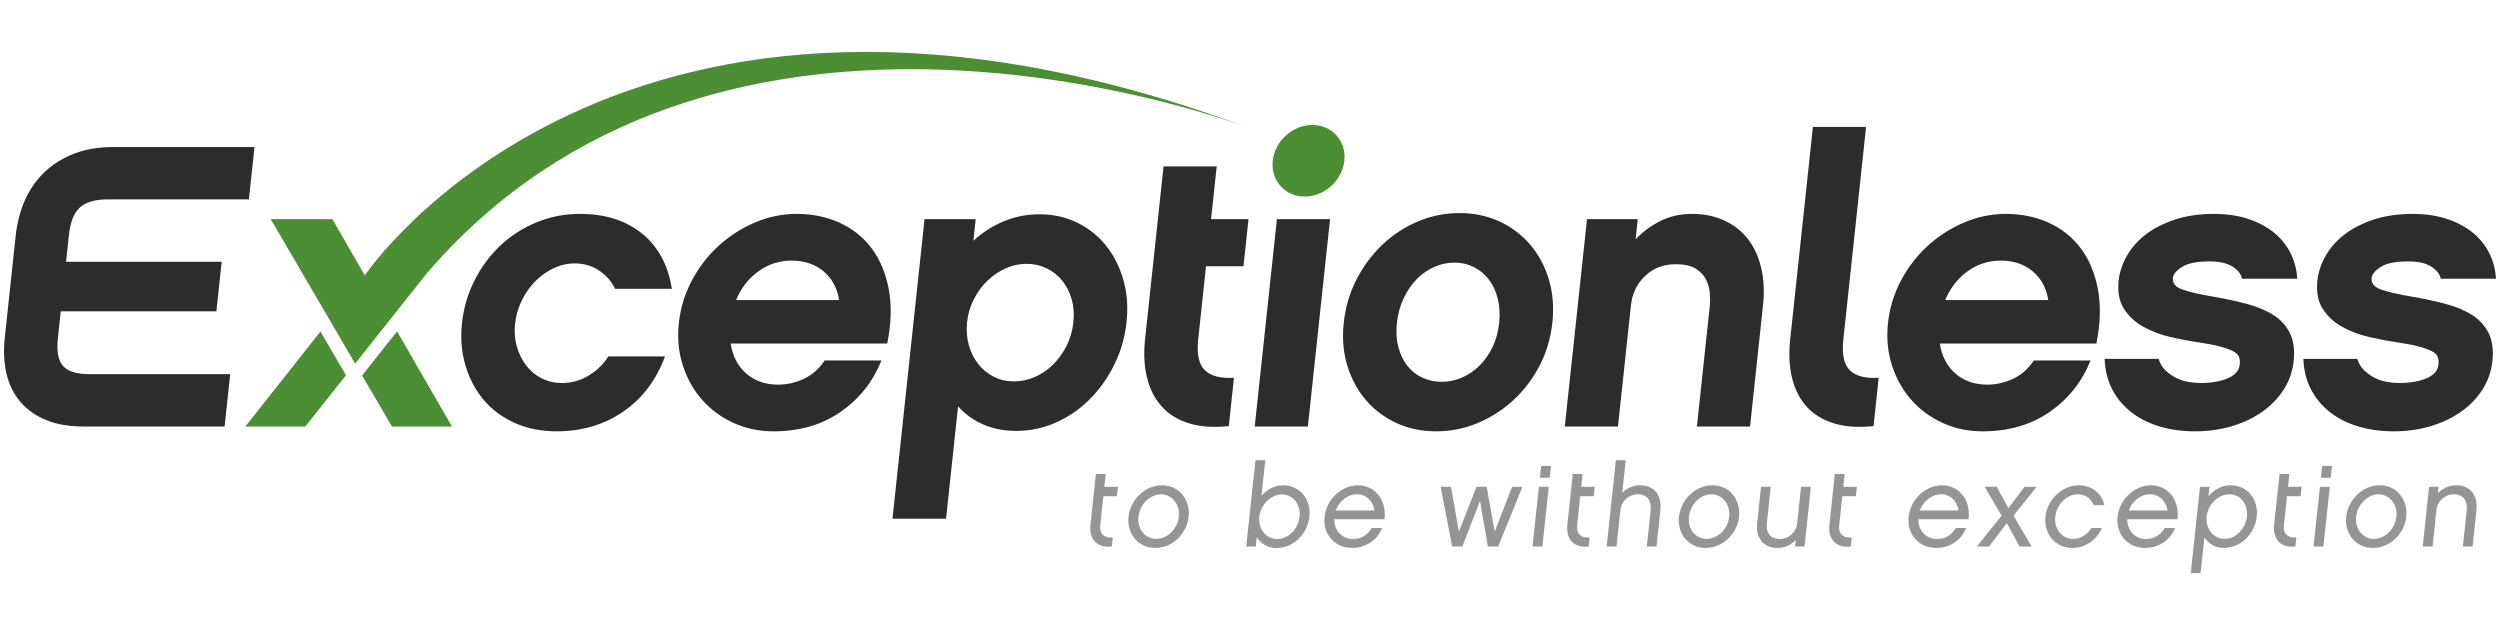
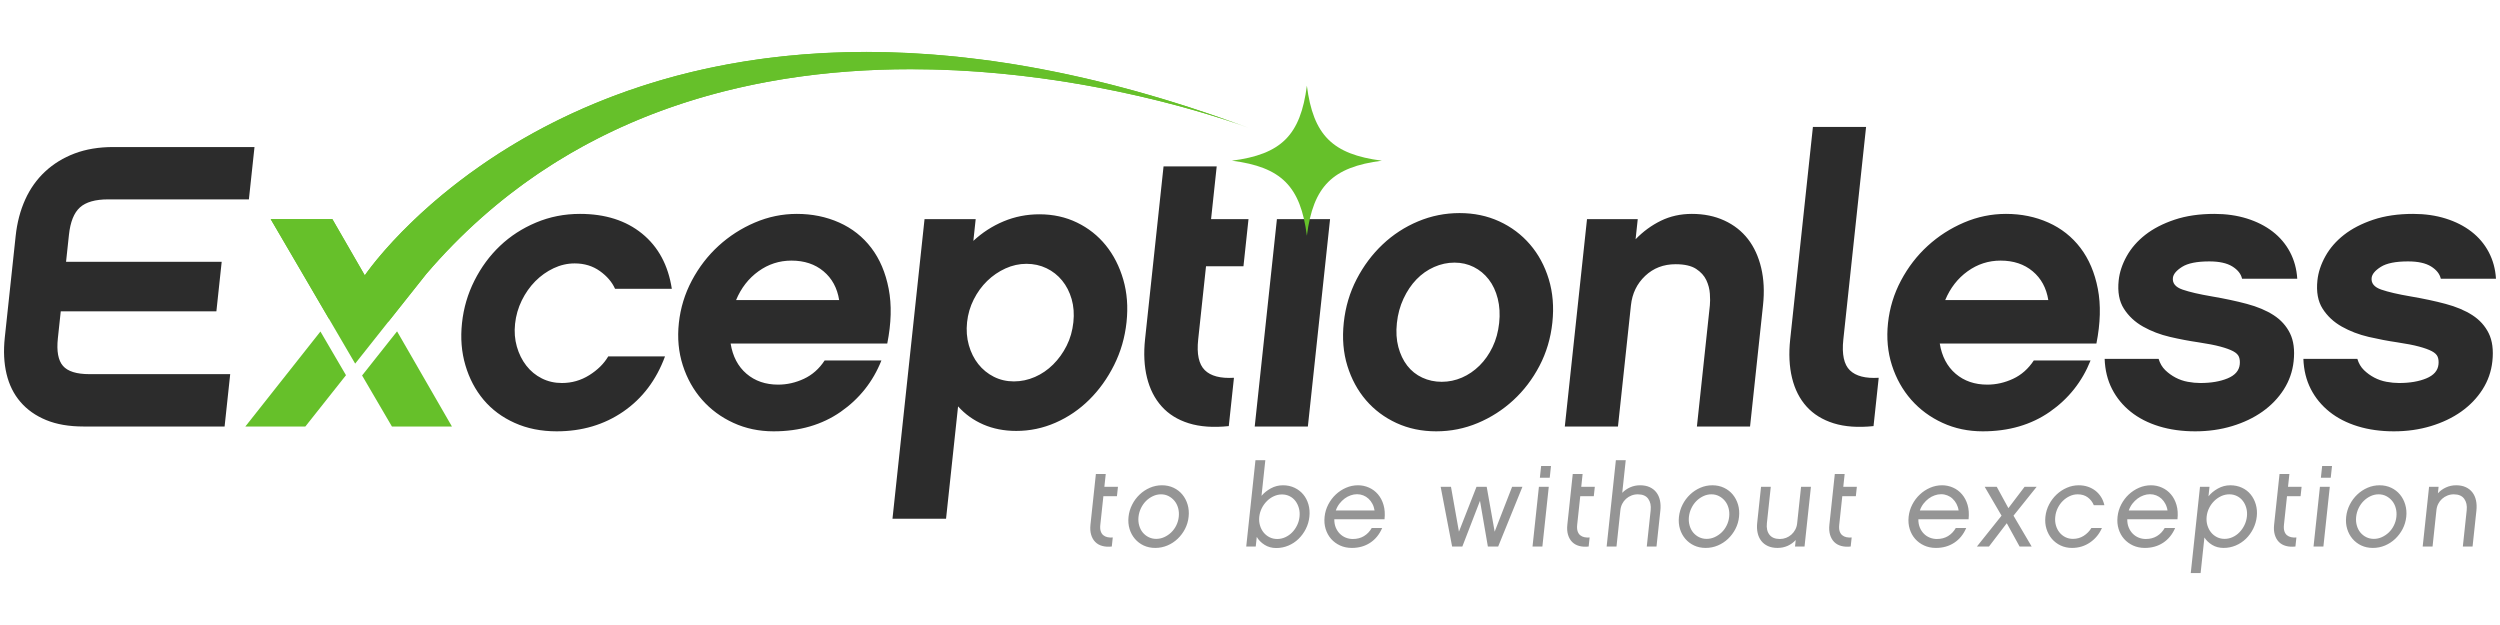
- <svg xmlns="http://www.w3.org/2000/svg" height="333.333" width="1333.333">
+ <svg xmlns="http://www.w3.org/2000/svg" viewBox="0 0 1333.333 333.333" width="1333.333" height="333.333">
  <path d="M39.796 81.85c-6.043 2.295-11.293 5.514-15.745 9.669-4.454 4.152-7.993 9.125-10.61 14.924-2.633 5.801-4.328 12.284-5.092 19.436l-5.792 54.124c-.763 7.156-.455 13.632.932 19.433 1.38 5.799 3.853 10.778 7.418 14.927 3.566 4.152 8.127 7.372 13.683 9.658 5.548 2.295 12.194 3.447 19.923 3.447h75.27l2.992-27.925H47.718c-6.87 0-11.586-1.467-14.135-4.403-2.553-2.932-3.455-7.839-2.723-14.712l1.542-14.388h83.004l2.827-26.42H35.229l1.54-14.383c.738-6.872 2.682-11.742 5.853-14.606 3.172-2.862 8.193-4.295 15.063-4.295h75.057l2.991-27.917H60.462c-7.733 0-14.623 1.144-20.666 3.432M314.29 200.085c-4.451 2.788-9.327 4.187-14.622 4.187-3.864 0-7.43-.812-10.69-2.453-3.26-1.634-6.022-3.906-8.287-6.824-2.268-2.915-3.943-6.299-5.04-10.134-1.092-3.84-1.411-7.893-.952-12.16a37.12 37.12 0 013.589-12.48c1.925-3.909 4.328-7.318 7.215-10.241 2.892-2.907 6.142-5.224 9.768-6.933 3.614-1.703 7.358-2.56 11.222-2.56 5.155 0 9.627 1.361 13.418 4.066 3.789 2.7 6.496 5.856 8.116 9.471h30.278c-1.942-12.6-7.233-22.415-15.86-29.425-8.62-7.016-19.668-10.523-33.125-10.523-8.307 0-16.119 1.539-23.433 4.617-7.326 3.078-13.726 7.23-19.226 12.455-5.498 5.225-10.03 11.38-13.61 18.473-3.58 7.084-5.799 14.638-6.652 22.652-.863 8.02-.255 15.534 1.821 22.551 2.063 7.017 5.288 13.141 9.667 18.367 4.377 5.223 9.896 9.337 16.573 12.34 6.66 3.013 14.15 4.51 22.45 4.51 13.457 0 25.289-3.504 35.495-10.516 10.195-7.018 17.615-16.827 22.262-29.429h-30.284c-2.279 3.87-5.64 7.197-10.092 9.99m78.284-40.054c2.69-6.445 6.674-11.563 11.949-15.356 5.272-3.792 11.133-5.687 17.576-5.687 6.87 0 12.573 1.895 17.107 5.687 4.536 3.793 7.314 8.91 8.346 15.356h-54.978m72.124-27.812c-4.522-5.935-10.231-10.45-17.126-13.527-6.901-3.078-14.434-4.617-22.597-4.617-7.732 0-15.196 1.539-22.396 4.617-7.204 3.078-13.661 7.23-19.375 12.455-5.713 5.225-10.45 11.38-14.22 18.473-3.758 7.084-6.072 14.638-6.929 22.652-.864 8.02-.155 15.534 2.099 22.551 2.253 7.017 5.678 13.141 10.274 18.367 4.599 5.223 10.167 9.337 16.719 12.34 6.547 3.013 13.69 4.51 21.424 4.51 13.885 0 25.821-3.466 35.799-10.41 9.976-6.945 17.216-16.076 21.717-27.382h-30.279c-2.91 4.436-6.59 7.692-11.029 9.767-4.452 2.081-9.033 3.119-13.756 3.119-6.735 0-12.355-1.933-16.885-5.8-4.528-3.866-7.355-9.239-8.472-16.11h83.537c2.164-10.88 2.419-20.618.759-29.201-1.656-8.596-4.742-15.857-9.264-21.804m104.168 52.19c-1.908 3.79-4.302 7.122-7.188 9.986-2.882 2.863-6.123 5.085-9.734 6.657-3.604 1.572-7.338 2.362-11.202 2.362-3.87 0-7.428-.823-10.69-2.467a24.69 24.69 0 01-8.296-6.765c-2.273-2.864-3.949-6.235-5.046-10.095-1.087-3.867-1.4-7.948-.942-12.244.458-4.293 1.64-8.339 3.555-12.135 1.91-3.786 4.303-7.086 7.175-9.874a34.351 34.351 0 019.737-6.663c3.61-1.641 7.343-2.468 11.213-2.468 3.864 0 7.434.788 10.699 2.36a24.109 24.109 0 018.323 6.557c2.277 2.79 3.962 6.08 5.065 9.874 1.092 3.792 1.405 7.916.932 12.349-.49 4.581-1.69 8.77-3.601 12.565m20.877-53.588c-4.173-5.152-9.293-9.198-15.352-12.128-6.057-2.937-12.733-4.402-20.037-4.402-6.732 0-13.094 1.25-19.087 3.752a54.445 54.445 0 00-16.144 10.418l1.241-11.596h-27.277l-17.096 159.783h28.57l6.406-59.92c3.71 4.156 8.197 7.379 13.461 9.667 5.27 2.289 11.124 3.433 17.566 3.433 7.304 0 14.294-1.465 20.98-4.403 6.681-2.93 12.673-7.011 17.954-12.234 5.29-5.226 9.703-11.388 13.252-18.474 3.55-7.09 5.764-14.71 6.636-22.873.872-8.16.29-15.747-1.749-22.767-2.044-7.009-5.152-13.097-9.324-18.256m52.8 66.579c-3.177-3.144-4.343-8.59-3.515-16.321l4.183-39.087h19.968l2.687-25.127h-19.962l3.006-28.132h-28.35l-9.857 92.13c-.812 7.593-.47 14.43 1.023 20.51 1.496 6.09 4.097 11.206 7.806 15.355 3.71 4.156 8.542 7.163 14.499 9.02 5.959 1.857 13.064 2.367 21.32 1.504l2.757-25.772c-7.209.43-12.4-.93-15.565-4.08m26.639 30.068h28.346l11.84-110.603H681.02l-11.837 110.603m126.85-42.392c-1.84 3.836-4.164 7.147-6.964 9.919-2.804 2.765-5.928 4.902-9.377 6.396-3.461 1.493-7.048 2.238-10.767 2.238-3.724 0-7.188-.745-10.396-2.238a21.432 21.432 0 01-8.012-6.396c-2.138-2.772-3.714-6.083-4.736-9.919-1.021-3.84-1.281-8.113-.777-12.807.499-4.692 1.68-9.026 3.54-13.01 1.86-3.979 4.152-7.395 6.896-10.242 2.737-2.842 5.868-5.045 9.403-6.61 3.529-1.564 7.16-2.347 10.88-2.347 3.722 0 7.144.783 10.274 2.347 3.126 1.565 5.79 3.768 7.992 6.61 2.2 2.847 3.806 6.263 4.807 10.242 1.003 3.984 1.257 8.318.759 13.01-.506 4.694-1.676 8.967-3.522 12.807m19.954-54.728c-4.512-5.241-9.966-9.34-16.367-12.283-6.408-2.946-13.463-4.424-21.181-4.424-7.712 0-15.092 1.478-22.118 4.424a62.49 62.49 0 00-18.896 12.283c-5.554 5.248-10.185 11.425-13.876 18.54-3.693 7.117-5.982 14.833-6.869 23.17-.892 8.337-.255 16.031 1.919 23.066 2.178 7.039 5.494 13.15 9.937 18.325 4.447 5.173 9.877 9.231 16.279 12.18 6.396 2.943 13.456 4.412 21.174 4.412s15.088-1.47 22.122-4.412a64.88 64.88 0 0018.986-12.18c5.63-5.174 10.282-11.286 13.96-18.325 3.686-7.035 5.979-14.73 6.867-23.065.89-8.338.248-16.054-1.915-23.171-2.168-7.115-5.509-13.292-10.022-18.54m116.256-2.852c-3.278-4.221-7.464-7.519-12.58-9.88-5.115-2.361-10.895-3.54-17.342-3.54-6.006 0-11.512 1.217-16.497 3.647-4.987 2.434-9.493 5.733-13.512 9.881l1.152-10.739h-27.057l-11.843 110.603h28.35l6.92-64.641c.673-6.303 3.195-11.522 7.585-15.682 4.382-4.149 9.79-6.229 16.237-6.229 4.721 0 8.357.83 10.905 2.47 2.536 1.653 4.362 3.653 5.474 6.015 1.106 2.367 1.741 4.802 1.9 7.304.165 2.503.165 4.543-.006 6.122l-6.913 64.641h28.344l6.913-64.641c.784-7.304.455-13.964-.976-19.976-1.43-6.01-3.784-11.135-7.054-15.355m54.376 70.009c-3.188-3.074-4.348-8.553-3.511-16.426l12.136-113.394h-28.355L954.76 181.08c-.808 7.59-.474 14.429 1 20.507 1.484 6.089 4.07 11.167 7.753 15.247 3.685 4.082 8.493 7.058 14.425 8.915 5.934 1.857 13.024 2.367 21.279 1.504l2.759-25.772c-7.066.43-12.186-.89-15.356-3.975m50.83-37.474c2.69-6.445 6.675-11.563 11.95-15.356 5.27-3.792 11.132-5.687 17.573-5.687 6.871 0 12.58 1.895 17.114 5.687 4.53 3.793 7.314 8.91 8.345 15.356h-54.983m72.131-27.812c-4.519-5.935-10.232-10.45-17.132-13.527-6.901-3.078-14.433-4.617-22.587-4.617-7.738 0-15.201 1.539-22.406 4.617-7.2 3.078-13.66 7.23-19.371 12.455-5.719 5.225-10.453 11.38-14.22 18.473-3.764 7.084-6.07 14.638-6.928 22.652-.859 8.02-.16 15.534 2.092 22.551 2.255 7.017 5.685 13.141 10.276 18.367 4.597 5.223 10.172 9.337 16.72 12.34 6.555 3.013 13.69 4.51 21.427 4.51 13.882 0 25.818-3.466 35.789-10.41 9.981-6.945 17.221-16.076 21.728-27.382h-30.279c-2.917 4.436-6.59 7.692-11.033 9.767-4.455 2.081-9.036 3.119-13.756 3.119-6.732 0-12.355-1.933-16.887-5.8-4.524-3.866-7.356-9.239-8.472-16.11h83.543c2.16-10.88 2.419-20.618.759-29.201-1.656-8.596-4.747-15.857-9.263-21.804m103.01 35.861c-3.882-2.498-8.64-4.505-14.28-6.01-5.637-1.506-11.837-2.822-18.58-3.974-6.753-1.144-11.991-2.361-15.715-3.646-3.731-1.29-5.444-3.364-5.138-6.228.215-2.007 1.856-3.975 4.927-5.91 3.065-1.93 7.901-2.896 14.488-2.896 5.292 0 9.385.895 12.277 2.686 2.886 1.792 4.622 3.97 5.199 6.545h29.427c-.303-5.15-1.595-9.879-3.848-14.173-2.266-4.296-5.351-7.942-9.244-10.952-3.908-3.012-8.49-5.332-13.751-6.978-5.272-1.645-11.053-2.469-17.347-2.469-8.021 0-15.112 1.037-21.278 3.112-6.163 2.073-11.36 4.761-15.572 8.052-4.214 3.301-7.516 7.085-9.915 11.383-2.395 4.293-3.816 8.59-4.275 12.884-.662 6.161.264 11.205 2.783 15.146 2.507 3.938 5.923 7.12 10.245 9.552 4.328 2.436 9.108 4.264 14.346 5.482a183.9 183.9 0 0015.26 2.894c4.792.723 8.646 1.471 11.573 2.258 2.92.786 5.193 1.61 6.82 2.468 1.63.86 2.661 1.864 3.11 3.008.45 1.145.594 2.506.43 4.081-.353 3.293-2.523 5.76-6.48 7.407-3.976 1.646-8.825 2.469-14.55 2.469-2.147 0-4.382-.213-6.702-.643a22.806 22.806 0 01-6.521-2.256 23.703 23.703 0 01-5.484-3.973c-1.62-1.57-2.802-3.573-3.54-6.013h-28.779c.216 6.013 1.53 11.38 3.964 16.108 2.428 4.726 5.755 8.77 9.977 12.136 4.223 3.366 9.248 5.942 15.072 7.728 5.819 1.786 12.236 2.682 19.251 2.682 7.013 0 13.596-.927 19.735-2.789 6.142-1.859 11.541-4.437 16.181-7.727 4.648-3.298 8.432-7.232 11.365-11.815 2.915-4.582 4.671-9.586 5.25-15.033.648-6.014 0-10.984-1.946-14.924-1.938-3.942-4.852-7.16-8.736-9.672m114.73 9.672c-1.939-3.942-4.851-7.16-8.734-9.672-3.884-2.498-8.645-4.505-14.285-6.01-5.639-1.506-11.83-2.822-18.583-3.974-6.749-1.144-11.985-2.361-15.714-3.646-3.73-1.29-5.439-3.364-5.136-6.228.218-2.007 1.856-3.975 4.926-5.91 3.076-1.93 7.902-2.896 14.488-2.896 5.298 0 9.39.895 12.278 2.686 2.885 1.792 4.621 3.97 5.204 6.545h29.421c-.304-5.15-1.59-9.879-3.848-14.173-2.264-4.296-5.347-7.942-9.244-10.952-3.908-3.012-8.487-5.332-13.752-6.978-5.27-1.645-11.048-2.469-17.345-2.469-8.018 0-15.112 1.037-21.275 3.112-6.167 2.073-11.357 4.761-15.57 8.052-4.22 3.301-7.525 7.085-9.918 11.383-2.397 4.293-3.813 8.59-4.277 12.884-.658 6.161.268 11.205 2.782 15.146 2.508 3.938 5.927 7.12 10.25 9.552 4.324 2.436 9.109 4.264 14.338 5.482 5.248 1.216 10.326 2.18 15.263 2.894 4.797.723 8.652 1.471 11.577 2.258 2.916.786 5.19 1.61 6.816 2.468 1.631.86 2.667 1.864 3.12 3.008.446 1.145.59 2.506.42 4.081-.349 3.293-2.518 5.76-6.481 7.407-3.973 1.646-8.82 2.469-14.55 2.469-2.147 0-4.375-.213-6.695-.643a22.811 22.811 0 01-6.527-2.256 23.532 23.532 0 01-5.479-3.973c-1.626-1.57-2.808-3.573-3.54-6.013h-28.78c.216 6.013 1.538 11.38 3.964 16.108 2.43 4.726 5.762 8.77 9.979 12.136 4.217 3.366 9.243 5.942 15.067 7.728 5.822 1.786 12.24 2.682 19.256 2.682 7.009 0 13.59-.927 19.734-2.789 6.136-1.859 11.536-4.437 16.182-7.727 4.642-3.298 8.432-7.232 11.358-11.815 2.923-4.582 4.672-9.586 5.255-15.033.645-6.014-.005-10.984-1.945-14.924" fill="#2c2c2c" />
  <path d="M590.67 286.503c-.867-.191-1.614-.535-2.238-1.054-.627-.513-1.087-1.23-1.38-2.13-.295-.912-.37-2.07-.215-3.466l1.631-15.22h7.233l.54-5.009h-7.245l.732-6.81h-5.259l-2.892 27.04c-.214 2.015-.094 3.803.368 5.346.454 1.547 1.187 2.825 2.19 3.839.986 1.009 2.244 1.725 3.744 2.132 1.506.415 3.197.518 5.076.308l.517-4.823c-1.001.085-1.939.033-2.801-.153m36.681-6.284a13.314 13.314 0 01-2.727 3.748 13.404 13.404 0 01-3.7 2.504 10.23 10.23 0 01-4.278.929c-1.48 0-2.842-.31-4.068-.93a9.567 9.567 0 01-3.14-2.503c-.858-1.055-1.487-2.3-1.886-3.748-.409-1.443-.518-2.966-.354-4.572a14.163 14.163 0 011.336-4.672c.724-1.466 1.616-2.735 2.698-3.806a13.194 13.194 0 013.684-2.57 9.948 9.948 0 014.274-.959c1.49 0 2.85.317 4.073.958a10.07 10.07 0 013.16 2.571c.873 1.071 1.51 2.34 1.915 3.806.404 1.458.514 3.018.334 4.672a13.549 13.549 0 01-1.321 4.572zm3.241-16.452c-1.257-1.527-2.817-2.736-4.681-3.622-1.876-.884-3.935-1.328-6.204-1.328a16.04 16.04 0 00-6.452 1.328 18.724 18.724 0 00-5.464 3.622 19.429 19.429 0 00-3.968 5.347 18.413 18.413 0 00-1.94 6.533c-.244 2.306-.07 4.458.548 6.465.61 1.997 1.556 3.75 2.839 5.253 1.28 1.506 2.845 2.695 4.69 3.564 1.85.868 3.904 1.296 6.172 1.296 2.27 0 4.428-.428 6.482-1.296a18.008 18.008 0 005.454-3.564 19.735 19.735 0 003.934-5.253 17.985 17.985 0 001.925-6.465c.25-2.311.07-4.486-.533-6.533-.608-2.04-1.54-3.828-2.802-5.347m61.16 16.452c-.712 1.448-1.598 2.705-2.661 3.777a12.144 12.144 0 01-3.644 2.535 10.212 10.212 0 01-4.272.932c-1.49 0-2.848-.31-4.084-.932a9.527 9.527 0 01-3.156-2.535c-.877-1.072-1.525-2.33-1.95-3.777-.418-1.443-.549-2.966-.38-4.572.175-1.654.64-3.2 1.366-4.643a14.493 14.493 0 012.764-3.806 12.509 12.509 0 013.704-2.565 10.221 10.221 0 014.279-.929c1.48 0 2.841.31 4.073.93a8.774 8.774 0 013.101 2.564c.828 1.093 1.442 2.362 1.85 3.806.404 1.443.508 2.99.334 4.643a13.383 13.383 0 01-1.324 4.572zm3.342-16.483c-1.244-1.503-2.796-2.705-4.656-3.59-1.868-.885-3.934-1.329-6.202-1.329-2.309 0-4.462.547-6.458 1.64-1.988 1.092-3.648 2.424-4.97 3.986l2.03-18.99h-5.26l-4.923 46.026h5.07l.55-5.135c.943 1.653 2.313 3.056 4.135 4.205 1.813 1.158 3.893 1.736 6.246 1.736 2.263 0 4.427-.434 6.482-1.302a17.296 17.296 0 005.424-3.583 19.949 19.949 0 003.88-5.32 18.661 18.661 0 001.898-6.5c.248-2.312.08-4.488-.502-6.527-.588-2.041-1.508-3.812-2.744-5.317m17.34 8.507c.481-1.366 1.134-2.582 1.972-3.653a14.345 14.345 0 012.761-2.722 11.95 11.95 0 013.216-1.695 10.138 10.138 0 013.375-.593c1.153 0 2.253.21 3.301.618a8.975 8.975 0 012.812 1.766 10.051 10.051 0 012.085 2.755c.568 1.065.943 2.245 1.142 3.524zm25.46-2.908c-.644-2.228-1.642-4.126-2.978-5.695a13.422 13.422 0 00-4.785-3.584 14.18 14.18 0 00-5.87-1.239c-2.223 0-4.362.444-6.391 1.328a19.027 19.027 0 00-5.454 3.591c-1.606 1.505-2.938 3.276-4.002 5.317a18.163 18.163 0 00-1.96 6.527c-.256 2.35-.067 4.537.557 6.56.633 2.023 1.601 3.777 2.901 5.26 1.307 1.481 2.902 2.66 4.792 3.53 1.89.867 3.984 1.295 6.298 1.295 3.709 0 6.965-.92 9.757-2.756 2.797-1.833 4.93-4.457 6.41-7.885h-5.569c-1.061 1.859-2.441 3.297-4.148 4.333-1.689 1.03-3.673 1.546-5.942 1.546-1.32 0-2.574-.244-3.76-.716a9.269 9.269 0 01-3.146-2.071c-.916-.905-1.645-2.01-2.188-3.308-.54-1.3-.802-2.776-.793-4.425h26.79c.303-2.846.127-5.382-.52-7.608m59.262 14.225l-4.25-23.936h-5.437l-9.37 23.936-4.243-23.936h-5.507l6.116 31.855h5.451l9.412-24.372 4.2 24.372h5.501l12.935-31.855h-5.504l-9.304 23.936m20.188 7.919h5.255l3.41-31.855h-5.258l-3.407 31.855m3.919-36.682h5.261l.67-6.25h-5.26l-.671 6.25M845 286.503c-.863-.191-1.61-.535-2.235-1.054-.622-.513-1.086-1.23-1.378-2.13-.292-.912-.37-2.07-.222-3.466l1.632-15.22h7.228l.54-5.009h-7.237l.73-6.81h-5.26l-2.887 27.04c-.215 2.015-.1 3.803.364 5.346.464 1.547 1.188 2.825 2.189 3.839.997 1.009 2.243 1.725 3.744 2.132 1.505.415 3.2.518 5.076.308l.513-4.823a9.447 9.447 0 01-2.797-.153m38.375-23.913c-.916-1.192-2.108-2.122-3.559-2.786-1.46-.66-3.156-.987-5.096-.987-1.9 0-3.655.359-5.28 1.081-1.625.722-3.047 1.7-4.243 2.94l1.86-17.385h-5.26l-4.92 46.026h5.255l2.083-19.483a9.363 9.363 0 01.978-3.308 8.915 8.915 0 012.014-2.633 9.327 9.327 0 012.841-1.764 9.052 9.052 0 013.416-.65c2.592 0 4.456.795 5.584 2.384 1.137 1.584 1.57 3.619 1.307 6.095l-2.075 19.359h5.19l2.055-19.175c.21-1.985.14-3.794-.22-5.443-.364-1.652-.998-3.072-1.93-4.27m37.529 17.628c-.717 1.448-1.615 2.693-2.716 3.748a13.556 13.556 0 01-3.707 2.504 10.248 10.248 0 01-4.276.929c-1.486 0-2.846-.31-4.074-.93a9.586 9.586 0 01-3.142-2.503c-.85-1.055-1.48-2.3-1.884-3.748-.404-1.443-.52-2.966-.349-4.572a13.92 13.92 0 011.341-4.672c.714-1.466 1.611-2.735 2.688-3.806a13.175 13.175 0 013.684-2.57 9.954 9.954 0 014.279-.959c1.487 0 2.841.317 4.072.958a10.09 10.09 0 013.161 2.571c.874 1.071 1.511 2.34 1.91 3.806.404 1.458.514 3.018.334 4.672a13.423 13.423 0 01-1.321 4.572zm3.245-16.452c-1.261-1.527-2.821-2.736-4.69-3.622-1.866-.884-3.931-1.328-6.194-1.328-2.273 0-4.421.444-6.45 1.328a18.689 18.689 0 00-5.464 3.622 19.504 19.504 0 00-3.975 5.347 18.718 18.718 0 00-1.94 6.533c-.244 2.306-.059 4.458.548 6.465.613 1.997 1.561 3.75 2.843 5.253a13.82 13.82 0 004.692 3.564c1.844.868 3.898 1.296 6.173 1.296 2.263 0 4.427-.428 6.475-1.296a18.121 18.121 0 005.461-3.564 20.023 20.023 0 003.933-5.253 18.056 18.056 0 001.919-6.465c.25-2.311.076-4.486-.528-6.533-.613-2.04-1.55-3.828-2.803-5.347m34.323 15.403a8.907 8.907 0 01-1.001 3.307 9.516 9.516 0 01-2.044 2.632 9.179 9.179 0 01-6.134 2.354c-2.553 0-4.422-.763-5.598-2.295-1.178-1.524-1.63-3.563-1.356-6.124l2.078-19.42h-5.194l-2.048 19.174c-.216 1.985-.136 3.782.222 5.41.359 1.636 1.008 3.043 1.931 4.247.917 1.192 2.108 2.118 3.564 2.778 1.456.66 3.155.992 5.095.992 1.974 0 3.784-.374 5.434-1.111a13.205 13.205 0 004.294-3.1l-.37 3.465h5.072l3.41-31.855h-5.26l-2.095 19.545m26.285 7.334c-.861-.191-1.609-.535-2.237-1.054-.624-.513-1.083-1.23-1.381-2.13-.294-.912-.364-2.07-.215-3.466l1.625-15.22h7.234l.538-5.009h-7.234l.728-6.81h-5.255l-2.89 27.04c-.22 2.015-.1 3.803.358 5.346.468 1.547 1.196 2.825 2.188 3.839 1.003 1.009 2.25 1.725 3.75 2.132 1.506.415 3.195.518 5.07.308l.519-4.823a9.428 9.428 0 01-2.798-.153m39.163-14.26a12.745 12.745 0 011.976-3.653 14.137 14.137 0 012.767-2.722 11.724 11.724 0 013.217-1.695 10.103 10.103 0 013.37-.593 8.906 8.906 0 016.11 2.384 10.05 10.05 0 012.097 2.755 10.798 10.798 0 011.131 3.524zm25.47-2.908c-.649-2.228-1.65-4.126-2.987-5.695a13.332 13.332 0 00-4.776-3.584 14.23 14.23 0 00-5.87-1.239c-2.229 0-4.356.444-6.392 1.328a18.984 18.984 0 00-5.452 3.591 19.492 19.492 0 00-4.005 5.317 18.228 18.228 0 00-1.968 6.527c-.25 2.35-.063 4.537.57 6.56.622 2.023 1.587 3.777 2.9 5.26 1.305 1.481 2.9 2.66 4.789 3.53 1.885.867 3.985 1.295 6.293 1.295 3.71 0 6.965-.92 9.761-2.756 2.795-1.833 4.934-4.457 6.408-7.885h-5.565c-1.067 1.859-2.447 3.297-4.147 4.333-1.696 1.03-3.68 1.546-5.941 1.546-1.323 0-2.585-.244-3.761-.716a9.244 9.244 0 01-3.152-2.071c-.915-.905-1.644-2.01-2.182-3.308-.54-1.3-.809-2.776-.793-4.425h26.788c.299-2.846.128-5.382-.519-7.608m36.826-9.711h-6.431l-8.643 11.38-6.21-11.38h-6.432l8.994 15.398-13.142 16.457h6.437l9.493-12.435 6.834 12.435h6.437l-9.683-16.457 12.346-15.398m13.945 7.546a13.246 13.246 0 013.679-2.572 9.995 9.995 0 014.284-.958c2.098 0 3.878.537 5.325 1.607 1.461 1.077 2.541 2.474 3.265 4.21h5.631c-.367-1.604-.948-3.066-1.757-4.362a13.014 13.014 0 00-2.987-3.342 13.74 13.74 0 00-4.037-2.165c-1.506-.51-3.156-.77-4.927-.77a15.74 15.74 0 00-6.332 1.327 19.064 19.064 0 00-5.453 3.591c-1.607 1.505-2.943 3.276-4.004 5.317a18.195 18.195 0 00-1.964 6.527c-.25 2.31-.06 4.479.573 6.5.628 2.015 1.579 3.781 2.861 5.285a13.873 13.873 0 004.696 3.564c1.846.868 3.864 1.296 6.054 1.296 3.584 0 6.785-.97 9.613-2.909 2.832-1.94 4.944-4.513 6.365-7.732h-5.628a12.745 12.745 0 01-4.133 4.21c-1.697 1.07-3.604 1.606-5.704 1.606-1.487 0-2.848-.31-4.079-.93a9.265 9.265 0 01-3.132-2.537c-.856-1.072-1.485-2.323-1.888-3.744-.404-1.42-.518-2.957-.34-4.609a13.563 13.563 0 011.328-4.64c.712-1.442 1.61-2.7 2.691-3.77m35.185 5.073a12.815 12.815 0 011.964-3.653 14.607 14.607 0 012.768-2.722 11.989 11.989 0 013.216-1.695 10.15 10.15 0 013.375-.593c1.157 0 2.253.21 3.304.618a9.033 9.033 0 012.815 1.766 9.975 9.975 0 012.077 2.755 10.813 10.813 0 011.143 3.524zm25.458-2.908c-.643-2.228-1.639-4.126-2.976-5.695a13.366 13.366 0 00-4.783-3.584 14.202 14.202 0 00-5.868-1.239 15.88 15.88 0 00-6.39 1.328 19.17 19.17 0 00-5.46 3.591c-1.6 1.505-2.938 3.276-4.006 5.317a18.348 18.348 0 00-1.959 6.527c-.252 2.35-.064 4.537.564 6.56.63 2.023 1.596 3.777 2.898 5.26 1.312 1.481 2.906 2.66 4.79 3.53 1.891.867 3.99 1.295 6.298 1.295 3.714 0 6.97-.92 9.756-2.756 2.797-1.833 4.932-4.457 6.417-7.885h-5.573c-1.056 1.859-2.438 3.297-4.144 4.333-1.695 1.03-3.672 1.546-5.947 1.546a10.09 10.09 0 01-3.761-.716 9.238 9.238 0 01-3.144-2.071c-.919-.905-1.64-2.01-2.183-3.308-.545-1.3-.808-2.776-.795-4.425h26.783c.307-2.846.136-5.382-.517-7.608m36.222 10.763a14.987 14.987 0 01-2.666 3.806 11.946 11.946 0 01-3.646 2.567 10.286 10.286 0 01-4.273.929c-1.487 0-2.848-.31-4.079-.93a9.54 9.54 0 01-3.161-2.566c-.877-1.094-1.519-2.363-1.945-3.806-.423-1.442-.543-2.991-.367-4.643a13.043 13.043 0 011.356-4.578 14.013 14.013 0 012.752-3.77 13.188 13.188 0 013.71-2.54 10.307 10.307 0 014.277-.927c1.481 0 2.833.312 4.074.927a8.874 8.874 0 013.095 2.54c.839 1.072 1.457 2.326 1.861 3.77.398 1.444.514 2.974.344 4.578a13.744 13.744 0 01-1.332 4.643zm3.331-16.394c-1.241-1.53-2.79-2.724-4.661-3.59-1.862-.863-3.935-1.297-6.194-1.297-2.358 0-4.561.579-6.626 1.73-2.063 1.153-3.739 2.537-5.02 4.148l.544-5.071h-5.071l-4.925 46.024h5.254l2.03-18.992c.992 1.565 2.366 2.885 4.126 3.961 1.762 1.072 3.796 1.608 6.108 1.608 2.264 0 4.43-.428 6.478-1.296a17.47 17.47 0 005.429-3.593c1.567-1.527 2.857-3.308 3.877-5.347a19.077 19.077 0 001.911-6.534c.245-2.264.065-4.407-.519-6.43-.592-2.018-1.5-3.792-2.741-5.32m21.599 22.798c-.876-.191-1.616-.535-2.243-1.054-.63-.513-1.087-1.23-1.377-2.13-.3-.912-.375-2.07-.224-3.466l1.625-15.22h7.243l.54-5.009h-7.244l.728-6.81h-5.255l-2.892 27.04c-.216 2.015-.096 3.803.368 5.346.459 1.547 1.19 2.825 2.183 3.839 1.004 1.009 2.25 1.725 3.756 2.132 1.494.415 3.186.518 5.064.308l.518-4.823a9.38 9.38 0 01-2.79-.153m15.849-31.706h5.26l.673-6.25h-5.261l-.672 6.25m-3.919 36.682h5.26l3.407-31.855h-5.261l-3.406 31.855m42.865-11.26a13.085 13.085 0 01-2.72 3.748 13.457 13.457 0 01-3.698 2.504 10.265 10.265 0 01-4.279.929c-1.485 0-2.841-.31-4.078-.93a9.615 9.615 0 01-3.131-2.503c-.852-1.055-1.49-2.3-1.884-3.748-.408-1.443-.519-2.966-.35-4.572a13.85 13.85 0 011.337-4.672c.713-1.466 1.61-2.735 2.692-3.806a13.227 13.227 0 013.674-2.57 9.993 9.993 0 014.283-.959c1.488 0 2.844.317 4.075.958 1.228.643 2.284 1.5 3.156 2.571.876 1.071 1.521 2.34 1.909 3.806.408 1.458.513 3.018.339 4.672a13.287 13.287 0 01-1.326 4.572zm3.243-16.452c-1.254-1.527-2.821-2.736-4.681-3.622-1.864-.884-3.933-1.328-6.201-1.328-2.264 0-4.423.444-6.452 1.328a18.776 18.776 0 00-5.46 3.622c-1.611 1.52-2.931 3.306-3.974 5.347a18.606 18.606 0 00-1.94 6.533c-.244 2.306-.064 4.458.55 6.465.613 1.997 1.554 3.75 2.837 5.253a13.939 13.939 0 004.69 3.564c1.851.868 3.905 1.296 6.173 1.296 2.269 0 4.438-.428 6.482-1.296a18 18 0 005.45-3.564 19.73 19.73 0 003.94-5.253 18.21 18.21 0 001.933-6.465c.244-2.311.065-4.486-.548-6.533-.603-2.04-1.536-3.828-2.799-5.347m40.532 3.094c-.36-1.652-.997-3.072-1.926-4.27-.92-1.193-2.112-2.123-3.566-2.787-1.453-.66-3.154-.987-5.088-.987-1.94 0-3.75.38-5.416 1.147a13.243 13.243 0 00-4.321 3.12l.373-3.46h-5.077l-3.404 31.855h5.261l2.079-19.483a9.323 9.323 0 01.972-3.308 9 9 0 012.019-2.633 9.375 9.375 0 012.841-1.764 9.032 9.032 0 013.416-.65c2.552 0 4.401.795 5.56 2.384 1.147 1.584 1.595 3.619 1.325 6.095l-2.062 19.359h5.188l2.052-19.175c.206-1.985.138-3.794-.226-5.443" fill="#959595" />
-   <path d="M716.984 85.745c-1.128 10.54-10.59 19.092-21.14 19.092-10.54 0-18.173-8.552-17.047-19.092 1.132-10.546 10.599-19.093 21.144-19.093 10.54 0 18.179 8.547 17.043 19.093m-505.217 90.978l-4.871 6.142-13.781 17.392 15.91 27.211h32zm-40.868.085l-40.052 50.66h32.004l21.673-27.353-9.936-16.995-3.69-6.312" fill="#4b8e33" />
-   <path d="M194.561 146.87l-17.301-30.005h-32.89l31.42 53.751 13.63 23.319 18.683-23.574 19.274-24.28c151.979-177.344 412.384-87.633 438.5-77.909-335.153-124.784-471.316 78.699-471.316 78.699m471.316-78.699c.743.259 1.462.492 2.204.753 0 0-.773-.273-2.204-.753" fill="#4b8e33" />
-   <path d="M1554.26 1214.1a60456.8 60456.8 0 00-239.08 11.83l-232.41 397.58h246.68l129.76-225.04s598.04 893.59 2005.7 893.59c423.68 0 920.91-81.02 1496.99-291.74-34.52 12.12-86.76 29.55-153.82 49.38-240.76 71.2-672.92 173.54-1165.04 173.54-641.76 0-1385.3-174.23-1937.71-818.85l-144.56-182.1-6.51-8.19" fill="url(#prefix__prefix__a)" transform="matrix(.13333 0 0 -.13333 0 333.333)" />
-   <path d="M5218.83 1713.72c-73.8 0-128.6 55.91-128.68 127.66-.01 5.1.26 10.29.83 15.53 8.49 79.1 79.49 143.2 158.58 143.2 73.8 0 128.63-55.87 128.66-127.65 0-5.1-.27-10.29-.84-15.55-8.46-79.05-79.43-143.19-158.55-143.19" fill="url()" transform="matrix(.13333 0 0 -.13333 0 333.333)" />
+   <path d="M211.767 176.723l-4.871 6.142-13.781 17.392 15.91 27.211h32zm-40.868.085l-40.052 50.66h32.004l21.673-27.353-9.936-16.995-3.69-6.312" fill="#66c02a" />
+   <path d="M194.561 146.87l-17.301-30.005h-32.89l31.42 53.751 13.63 23.319 18.683-23.574 19.274-24.28c151.979-177.344 412.384-87.633 438.5-77.909-335.153-124.784-471.316 78.699-471.316 78.699m471.316-78.699c.743.259 1.462.492 2.204.753 0 0-.773-.273-2.204-.753" fill="#66c02a" />
+   <path d="M1554.26 1214.1a60456.8 60456.8 0 00-239.08 11.83l-232.41 397.58h246.68l129.76-225.04s598.04 893.59 2005.7 893.59c423.68 0 920.91-81.02 1496.99-291.74-34.52 12.12-86.76 29.55-153.82 49.38-240.76 71.2-672.92 173.54-1165.04 173.54-641.76 0-1385.3-174.23-1937.71-818.85l-144.56-182.1-6.51-8.19" fill="#66c02a" transform="matrix(.13333 0 0 -.13333 0 333.333)" />
+   <path d="M697.00 45.70C700.40 72.10 710.60 82.30 737.00 85.70C710.60 89.10 700.40 99.30 697.00 125.70C693.60 99.30 683.40 89.10 657.00 85.70C683.40 82.30 693.60 72.10 697.00 45.70Z" fill="#66c02a" />
</svg>
